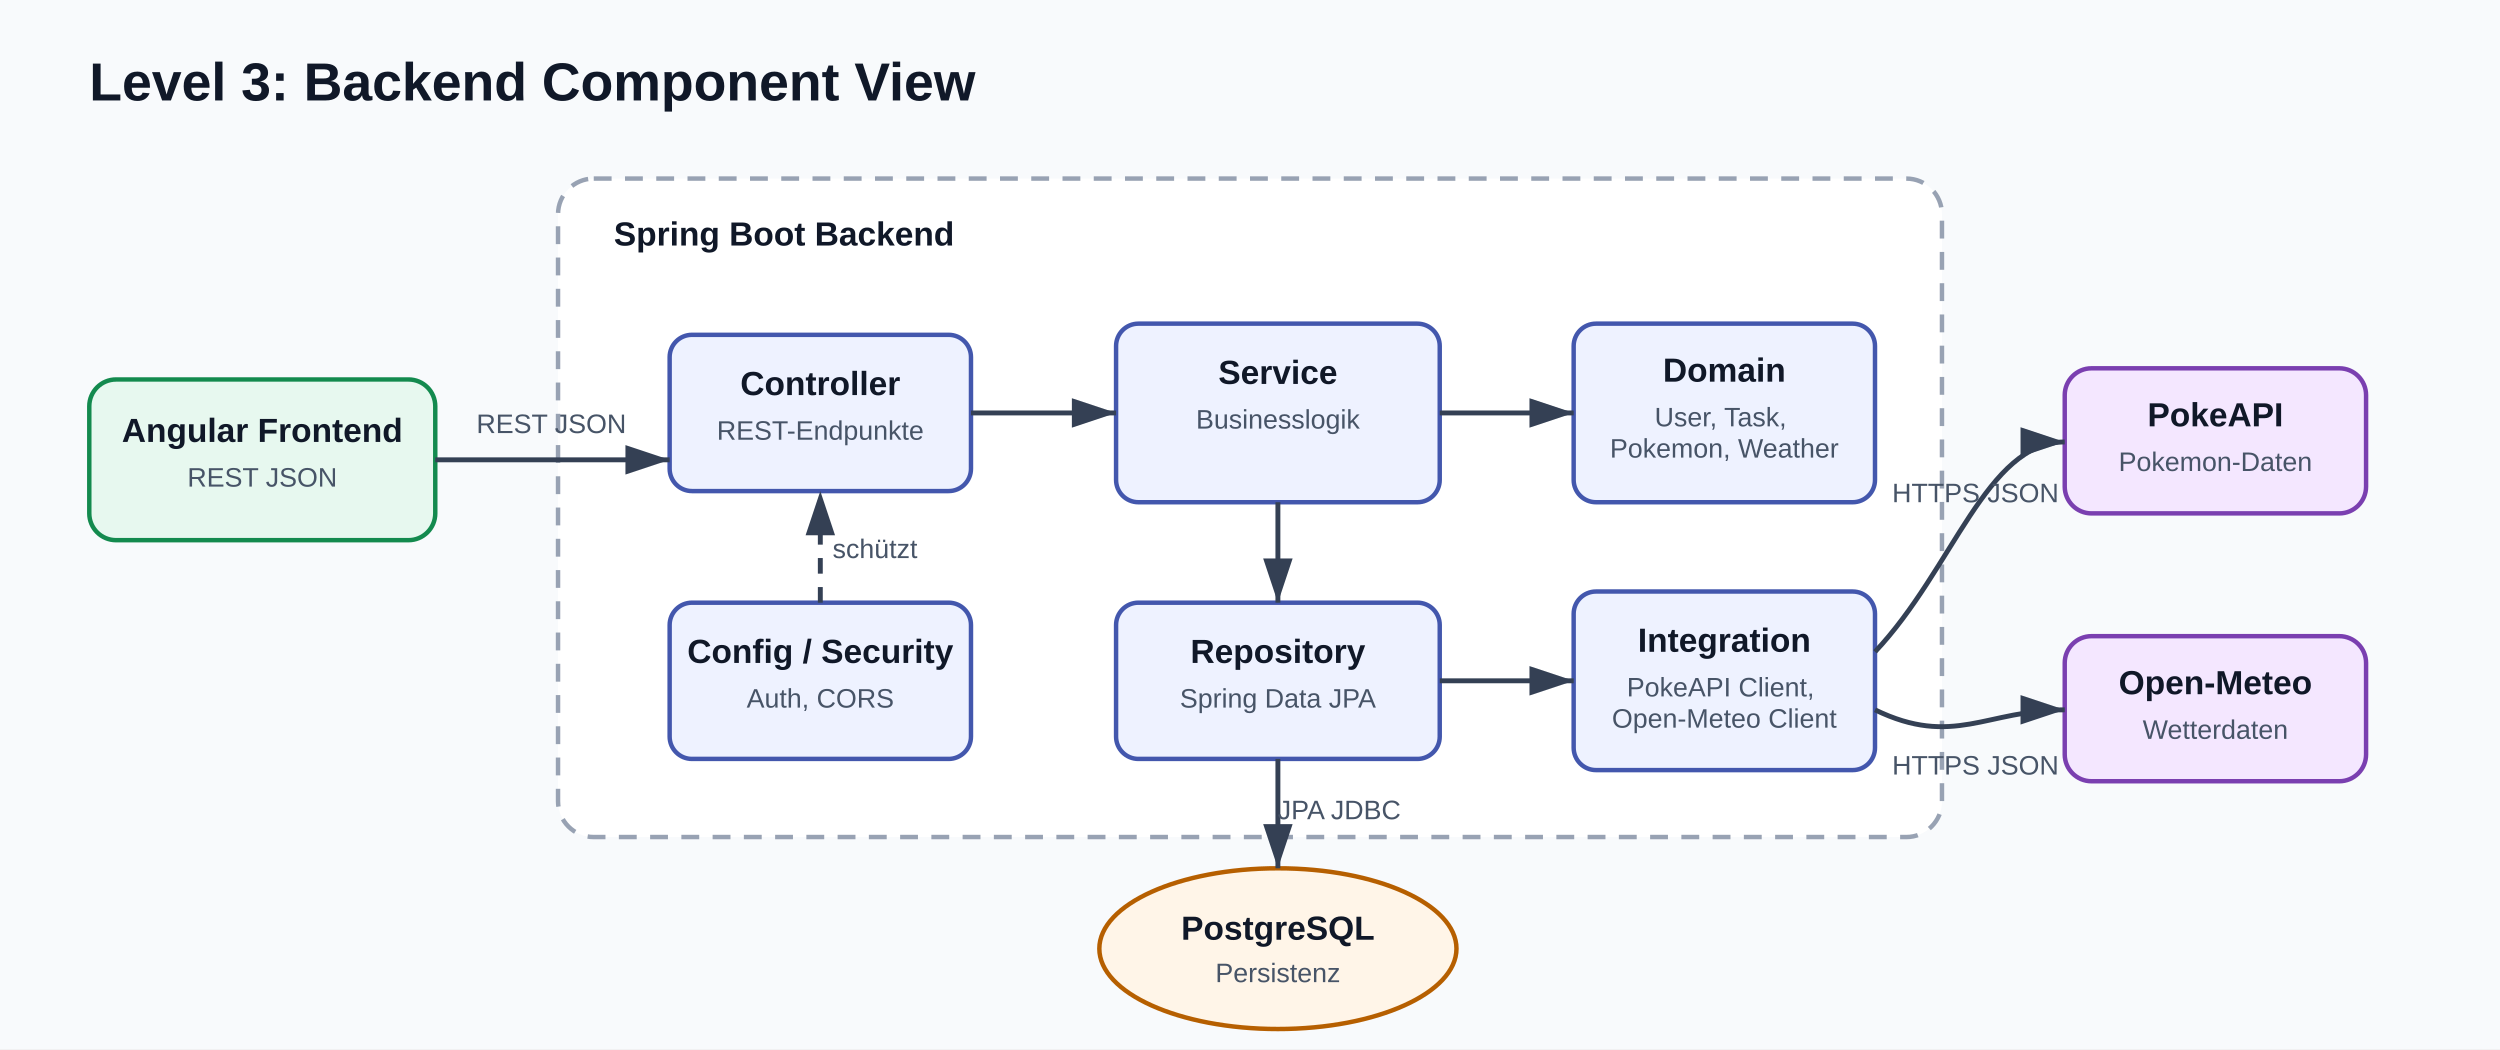
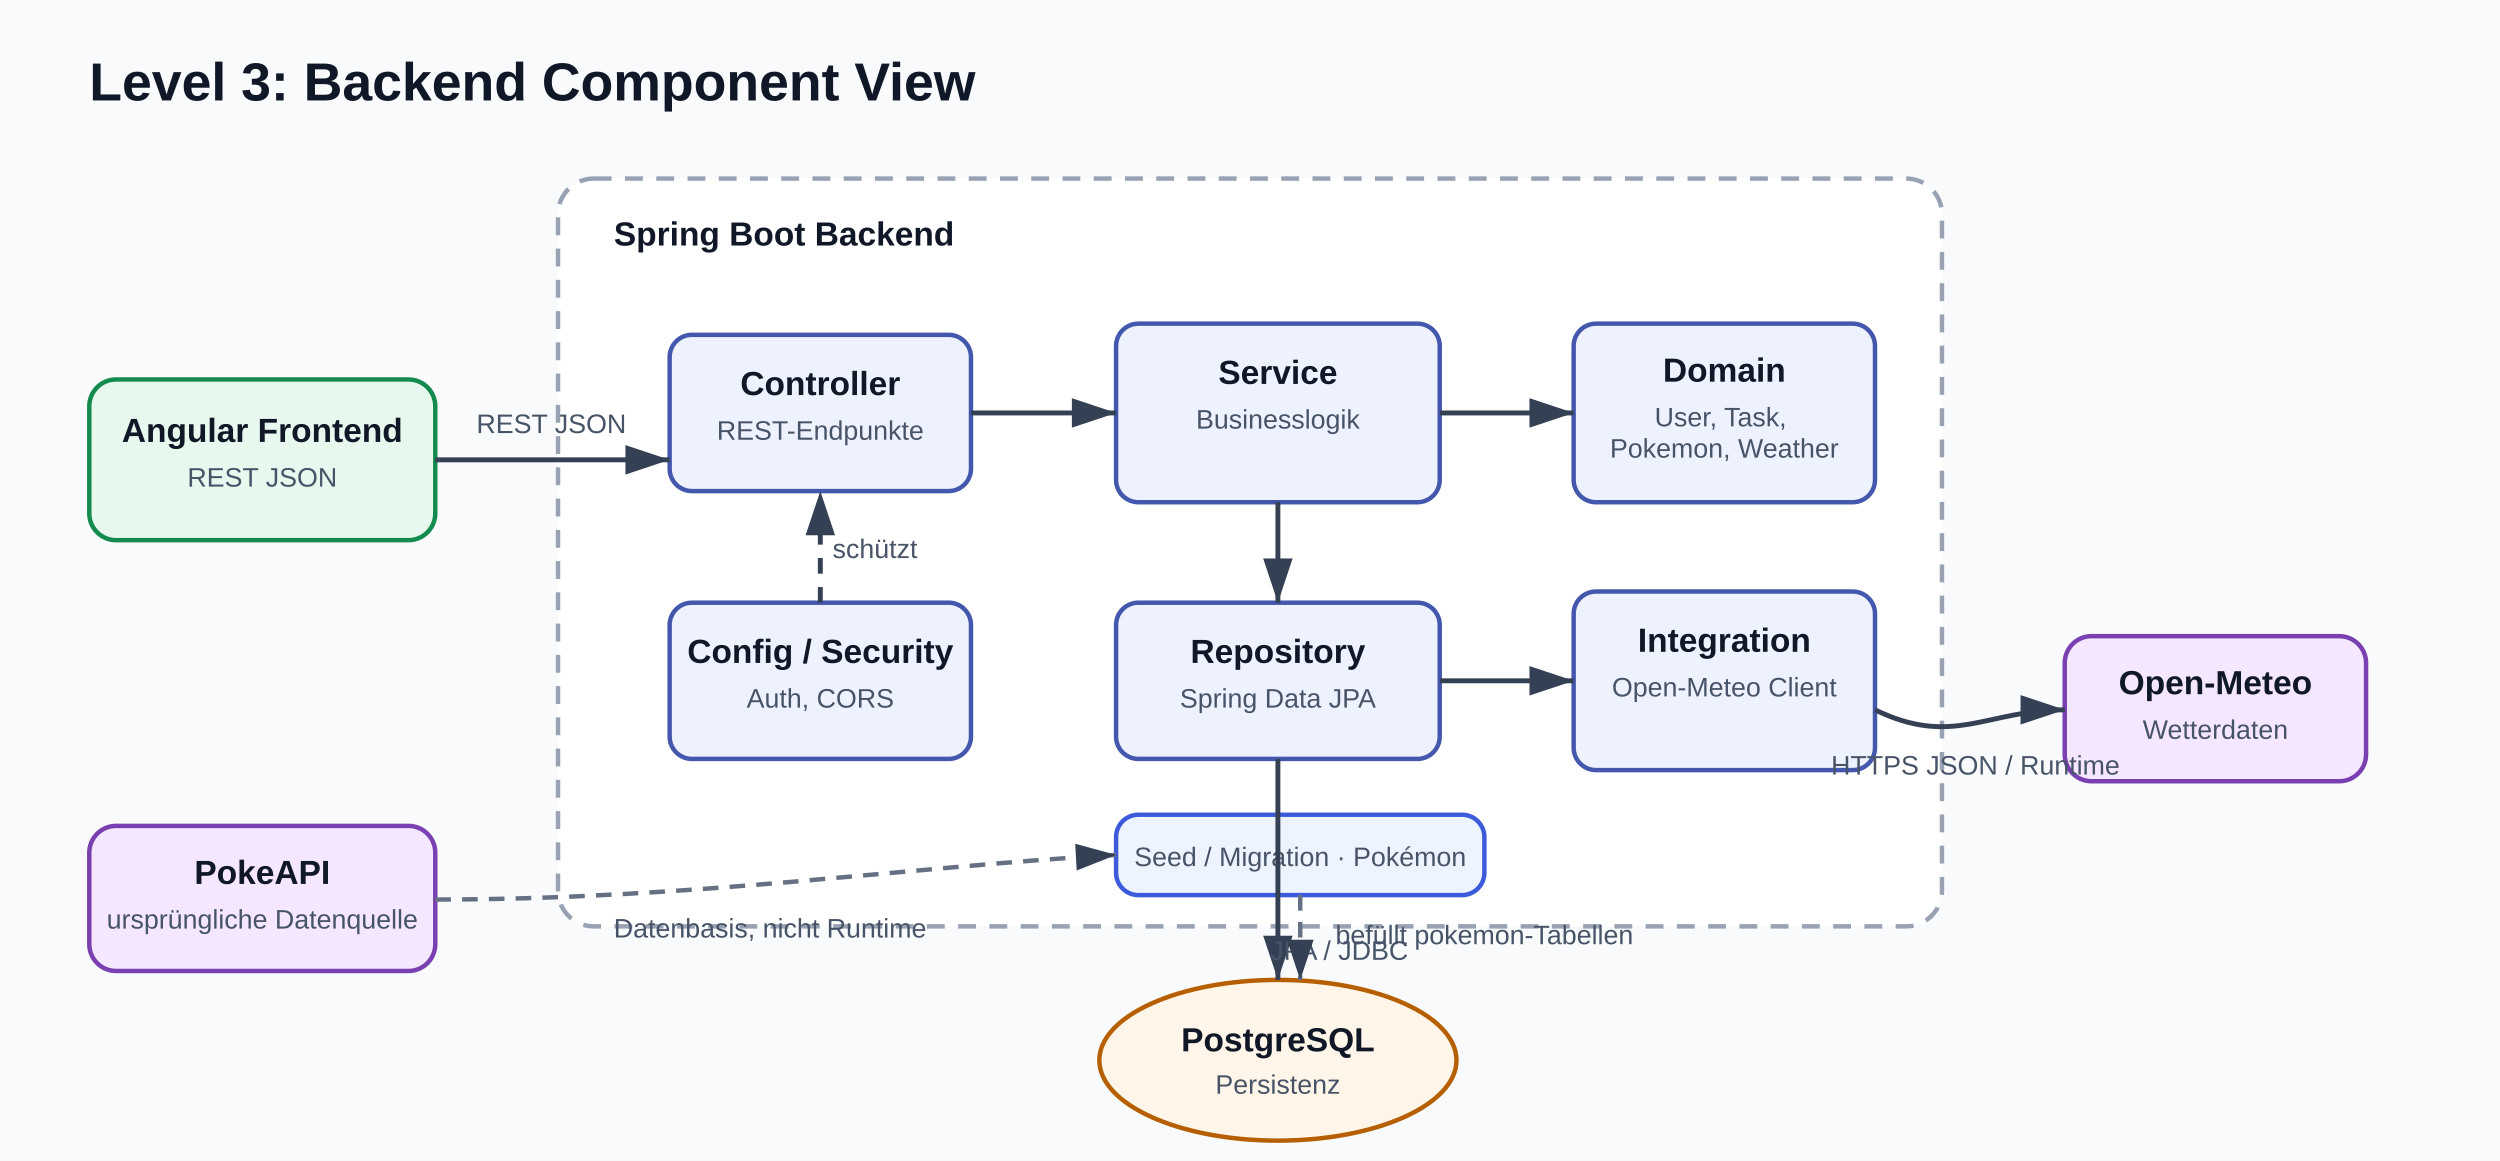
- <svg xmlns="http://www.w3.org/2000/svg" width="1120" height="470" viewBox="0 0 1120 470" role="img" aria-labelledby="title desc">
+ <svg xmlns="http://www.w3.org/2000/svg" width="1120" height="520" viewBox="0 0 1120 520" role="img" aria-labelledby="title desc">
  <defs>
    <marker id="arrow" markerWidth="10" markerHeight="10" refX="9" refY="3" orient="auto" markerUnits="strokeWidth">
      <path d="M0,0 L0,6 L9,3 z" fill="#344054" />
    </marker>
    <style>
      .bg{fill:#f8fafc}
      .group{fill:#fff;stroke:#98a2b3;stroke-width:2;stroke-dasharray:8 6;rx:16}
      .box{fill:#eef2ff;stroke:#4357ad;stroke-width:2;rx:10}
+       .seed{fill:#eef4ff;stroke:#3b5bdb;stroke-width:2;rx:10}
      .frontend{fill:#e7f8ef;stroke:#138a4e;stroke-width:2;rx:12}
      .external{fill:#f4e7ff;stroke:#7a3fb0;stroke-width:2;rx:12}
      .db{fill:#fff5e8;stroke:#b65f00;stroke-width:2}
      .title{font:700 24px Arial,sans-serif;fill:#101828}
      .label{font:700 15px Arial,sans-serif;fill:#101828}
      .small{font:12px Arial,sans-serif;fill:#475467}
      .arrow{stroke:#344054;stroke-width:2.2;fill:none;marker-end:url(#arrow)}
      .dash{stroke-dasharray:7 6}
+       .seedArrow{stroke:#667085;stroke-width:2;fill:none;stroke-dasharray:7 5;marker-end:url(#arrow)}
    </style>
  </defs>
-   <rect class="bg" width="1120" height="470" />
+   <rect class="bg" width="1120" height="520" />
  <text x="40" y="45" class="title">Level 3: Backend Component View</text>
  <rect x="40" y="170" width="155" height="72" class="frontend" />
  <text x="117.5" y="198" text-anchor="middle" class="label">Angular Frontend</text>
  <text x="117.5" y="218" text-anchor="middle" class="small">REST JSON</text>
-   <rect x="250" y="80" width="620" height="295" class="group" />
+   <rect x="40" y="370" width="155" height="65" class="external" />
+   <text x="117.5" y="396" text-anchor="middle" class="label">PokeAPI</text>
+   <text x="117.5" y="416" text-anchor="middle" class="small">ursprüngliche Datenquelle</text>
+   <rect x="250" y="80" width="620" height="335" class="group" />
  <text x="275" y="110" class="label">Spring Boot Backend</text>
  <rect x="300" y="150" width="135" height="70" class="box" />
  <text x="367.5" y="177" text-anchor="middle" class="label">Controller</text>
  <text x="367.5" y="197" text-anchor="middle" class="small">REST-Endpunkte</text>
  <rect x="500" y="145" width="145" height="80" class="box" />
  <text x="572.5" y="172" text-anchor="middle" class="label">Service</text>
  <text x="572.5" y="192" text-anchor="middle" class="small">Businesslogik</text>
  <rect x="705" y="145" width="135" height="80" class="box" />
  <text x="772.5" y="171" text-anchor="middle" class="label">Domain</text>
  <text x="772.5" y="191" text-anchor="middle" class="small">
    <tspan x="772.5" dy="0">User, Task,</tspan>
    <tspan x="772.5" dy="14">Pokemon, Weather</tspan>
  </text>
  <rect x="300" y="270" width="135" height="70" class="box" />
  <text x="367.5" y="297" text-anchor="middle" class="label">Config / Security</text>
  <text x="367.5" y="317" text-anchor="middle" class="small">Auth, CORS</text>
  <rect x="500" y="270" width="145" height="70" class="box" />
  <text x="572.5" y="297" text-anchor="middle" class="label">Repository</text>
  <text x="572.5" y="317" text-anchor="middle" class="small">Spring Data JPA</text>
  <rect x="705" y="265" width="135" height="80" class="box" />
  <text x="772.5" y="292" text-anchor="middle" class="label">Integration</text>
-   <text x="772.5" y="312" text-anchor="middle" class="small">
-     <tspan x="772.5" dy="0">PokeAPI Client,</tspan>
-     <tspan x="772.5" dy="14">Open-Meteo Client</tspan>
-   </text>
-   <ellipse cx="572.5" cy="425" rx="80" ry="36" class="db" />
-   <text x="572.5" y="421" text-anchor="middle" class="label">PostgreSQL</text>
-   <text x="572.5" y="440" text-anchor="middle" class="small">Persistenz</text>
-   <rect x="925" y="165" width="135" height="65" class="external" />
-   <text x="992.5" y="191" text-anchor="middle" class="label">PokeAPI</text>
-   <text x="992.5" y="211" text-anchor="middle" class="small">Pokemon-Daten</text>
+   <text x="772.5" y="312" text-anchor="middle" class="small">Open-Meteo Client</text>
+   <rect x="500" y="365" width="165" height="36" class="seed" />
+   <text x="582.5" y="388" text-anchor="middle" class="small">Seed / Migration · Pokémon</text>
+   <ellipse cx="572.5" cy="475" rx="80" ry="36" class="db" />
+   <text x="572.5" y="471" text-anchor="middle" class="label">PostgreSQL</text>
+   <text x="572.5" y="490" text-anchor="middle" class="small">Persistenz</text>
  <rect x="925" y="285" width="135" height="65" class="external" />
  <text x="992.5" y="311" text-anchor="middle" class="label">Open-Meteo</text>
  <text x="992.5" y="331" text-anchor="middle" class="small">Wetterdaten</text>
  <path d="M195 206 H300" class="arrow" />
  <text x="247" y="194" text-anchor="middle" class="small">REST JSON</text>
  <path d="M435 185 H500" class="arrow" />
  <path d="M645 185 H705" class="arrow" />
  <path d="M367.5 270 V220" class="arrow dash" />
  <text x="392" y="250" text-anchor="middle" class="small">schützt</text>
  <path d="M572.5 225 V270" class="arrow" />
  <path d="M645 305 H705" class="arrow" />
-   <path d="M572.5 340 V389" class="arrow" />
-   <text x="600" y="367" text-anchor="middle" class="small">JPA JDBC</text>
-   <path d="M840 292 C875 255,890 198,925 198" class="arrow" />
-   <text x="885" y="225" text-anchor="middle" class="small">HTTPS JSON</text>
+   <path d="M572.5 340 V439" class="arrow" />
+   <text x="600" y="430" text-anchor="middle" class="small">JPA / JDBC</text>
  <path d="M840 318 C875 335,890 318,925 318" class="arrow" />
-   <text x="885" y="347" text-anchor="middle" class="small">HTTPS JSON</text>
+   <text x="885" y="347" text-anchor="middle" class="small">HTTPS JSON / Runtime</text>
+   <path d="M195 403 C310 403,410 388,500 383" class="seedArrow" />
+   <text x="345" y="420" text-anchor="middle" class="small">Datenbasis, nicht Runtime</text>
+   <path d="M582.5 401 V439" class="seedArrow" />
+   <text x="665" y="423" text-anchor="middle" class="small">befüllt pokemon-Tabellen</text>
</svg>
